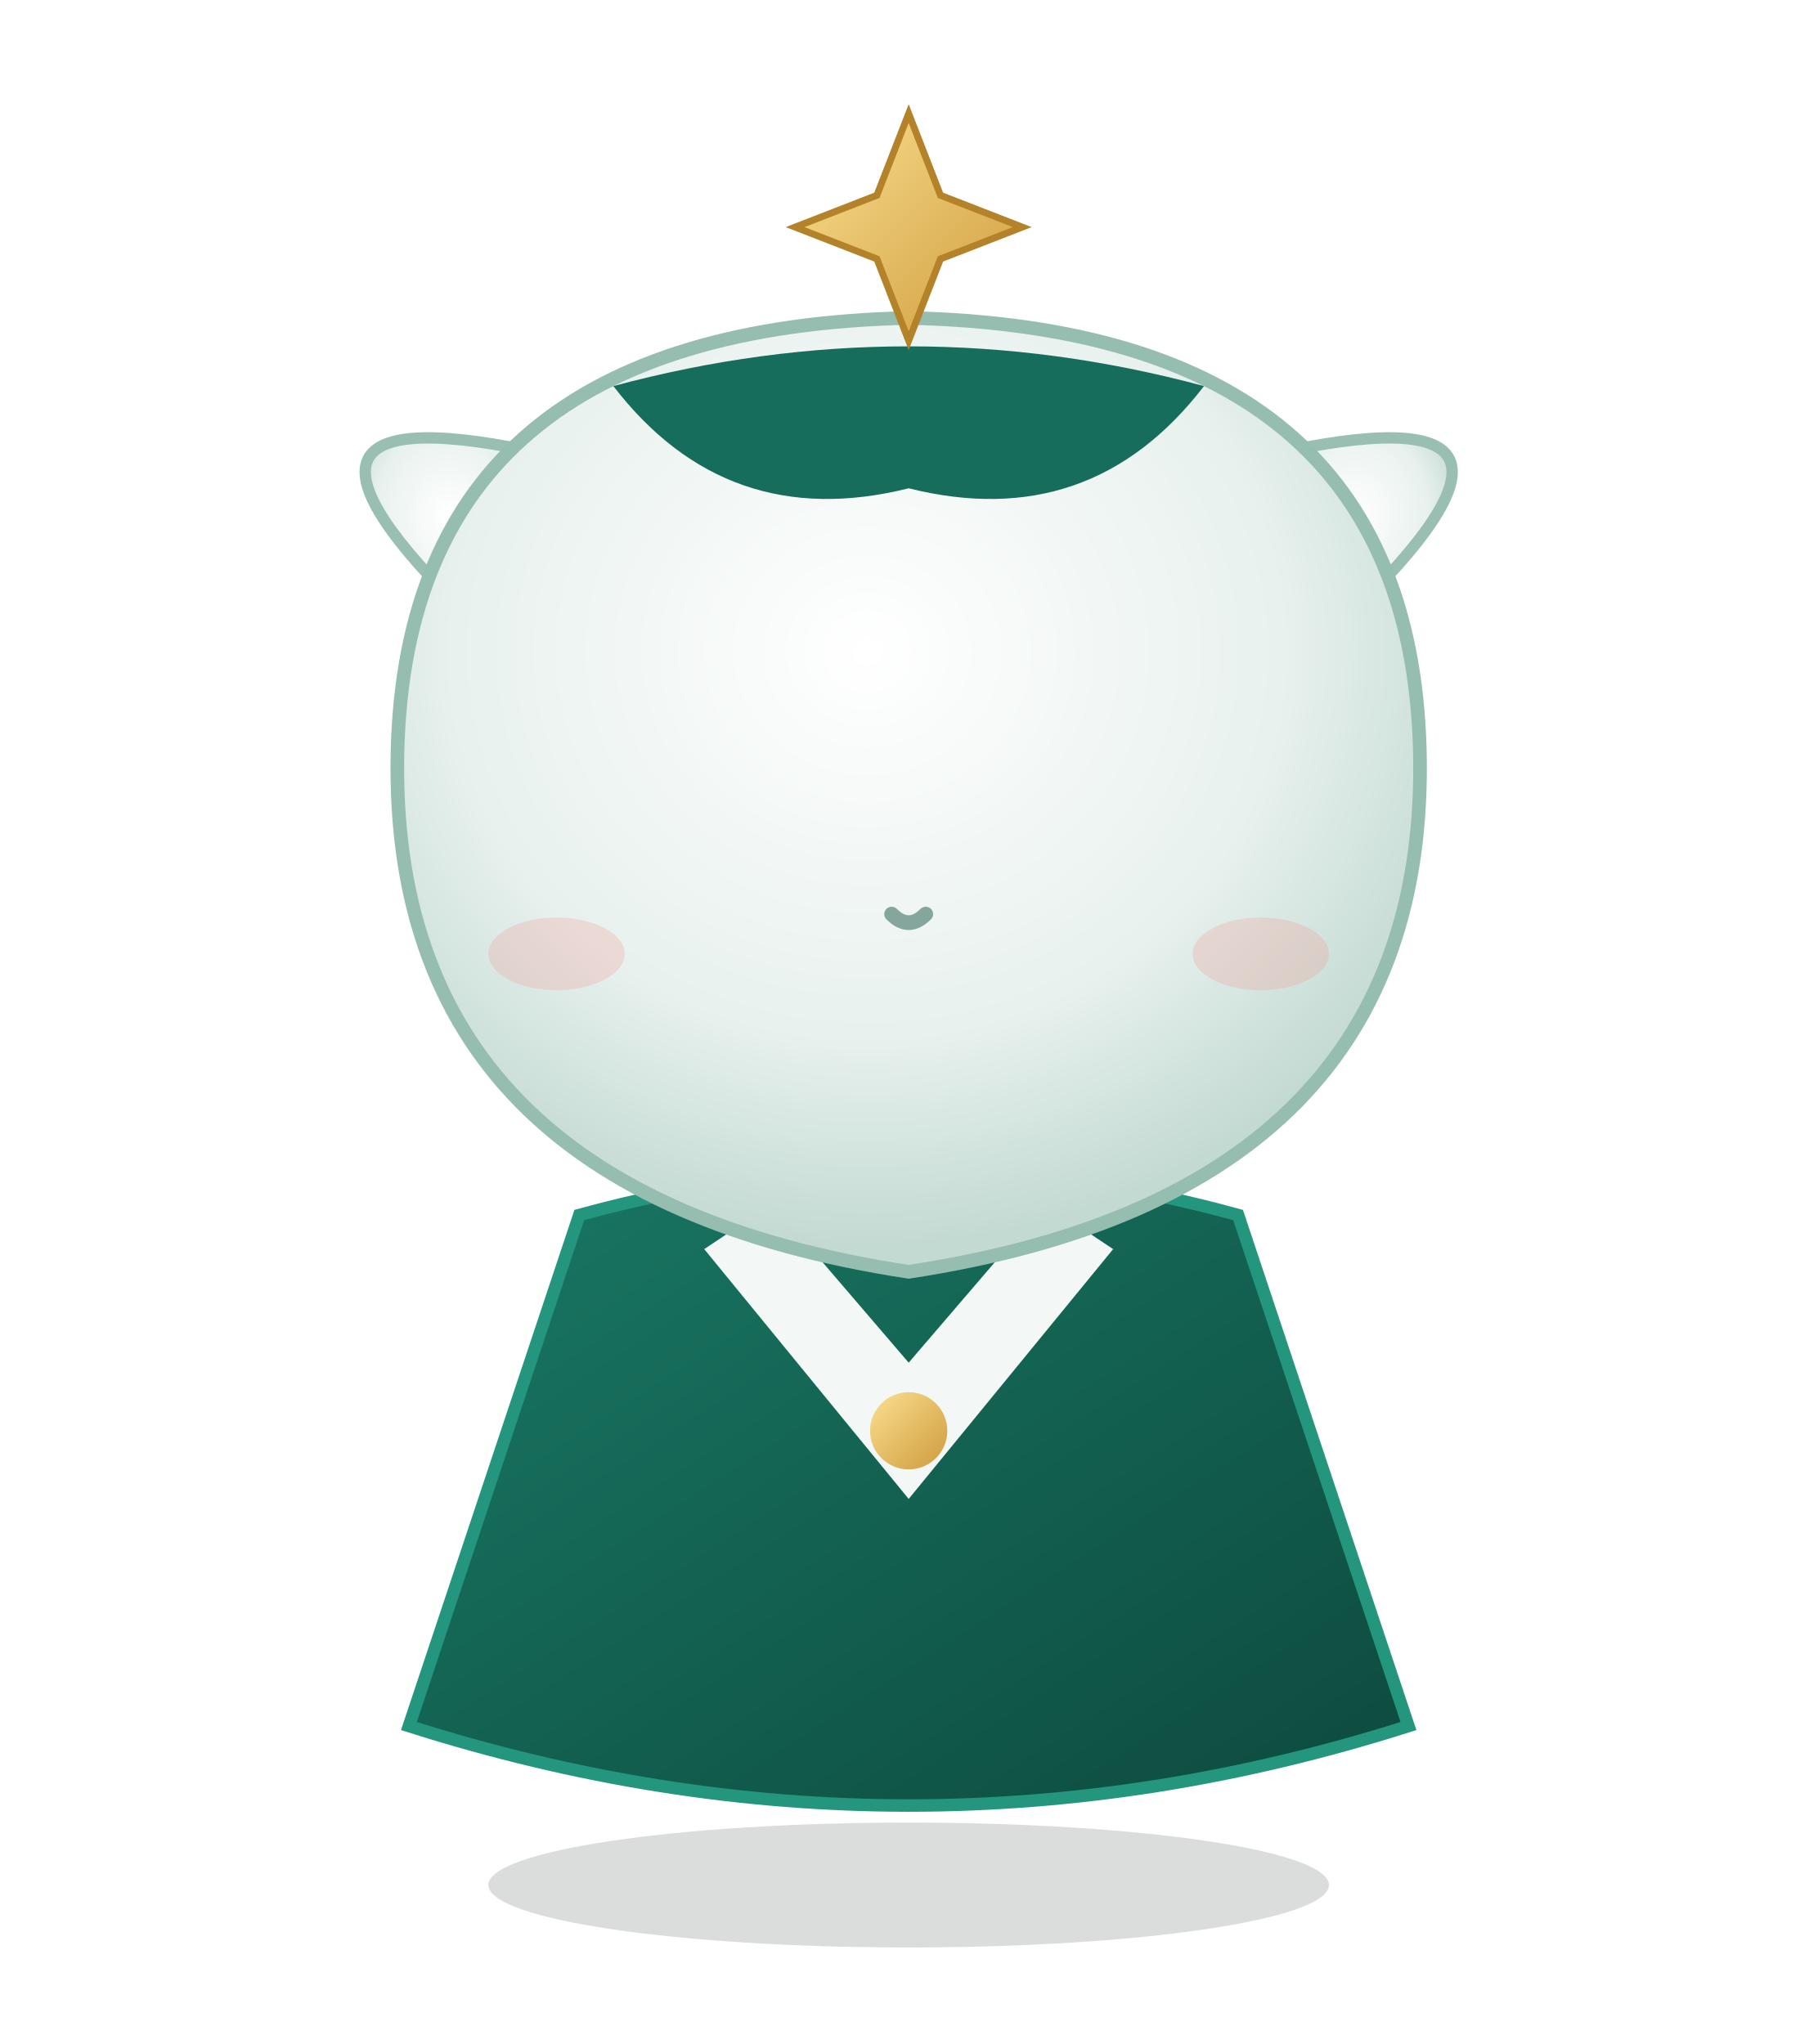
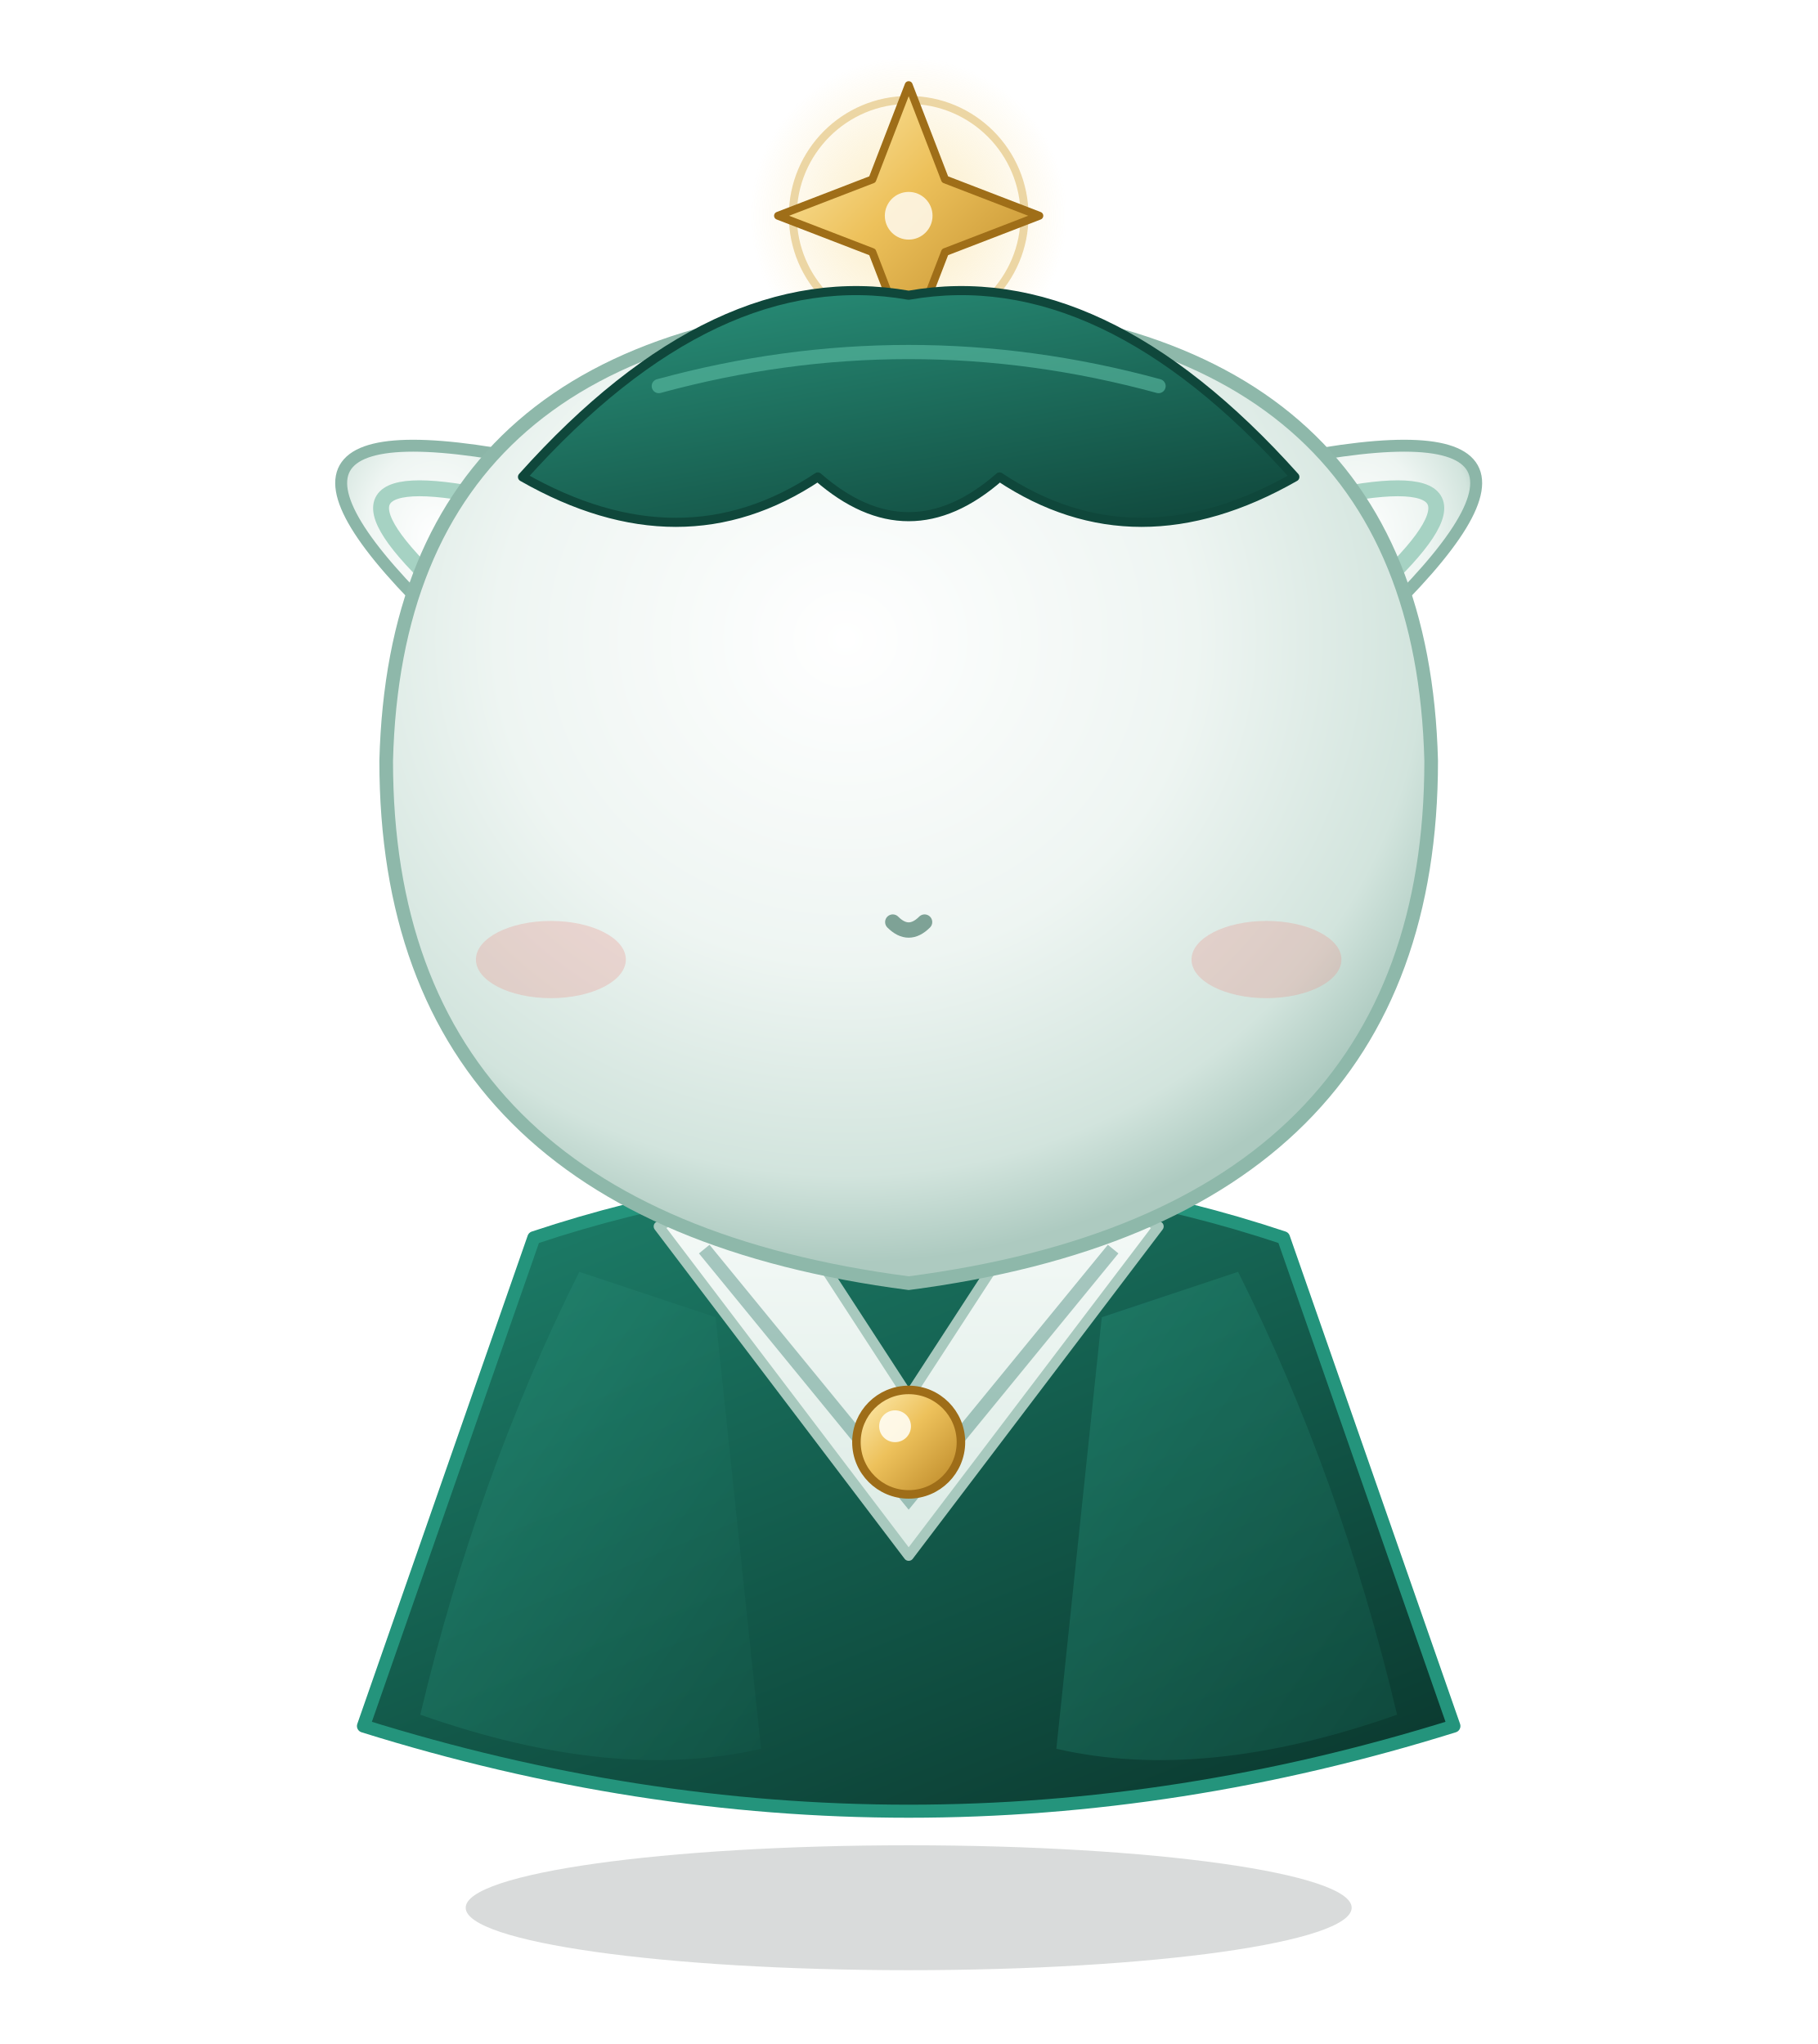
<svg xmlns="http://www.w3.org/2000/svg" viewBox="0 0 160 180">
  <defs>
-     <radialGradient id="skin" cx="46%" cy="35%" r="62%">
-       <stop stop-color="#ffffff" />
-       <stop offset=".65" stop-color="#e8f1ee" />
-       <stop offset="1" stop-color="#c3dad2" />
+     <radialGradient id="sp-face" cx="44%" cy="34%" r="64%">
+       <stop offset="0%" stop-color="#ffffff" />
+       <stop offset="52%" stop-color="#eef5f2" />
+       <stop offset="86%" stop-color="#d2e4dd" />
+       <stop offset="100%" stop-color="#adcac0" />
    </radialGradient>
-     <linearGradient id="mantle" x1="0" y1="0" x2="1" y2="1">
-       <stop stop-color="#197864" />
-       <stop offset="1" stop-color="#0d4a3d" />
+     <linearGradient id="sp-mantle" x1="15%" y1="0%" x2="85%" y2="100%">
+       <stop offset="0%" stop-color="#1d7e69" />
+       <stop offset="55%" stop-color="#125849" />
+       <stop offset="100%" stop-color="#0b3a30" />
    </linearGradient>
-     <linearGradient id="gold" x1="0" y1="0" x2="1" y2="1">
-       <stop stop-color="#fae091" />
-       <stop offset="1" stop-color="#cf9b3c" />
+     <linearGradient id="sp-mantle-wing" x1="0%" y1="0%" x2="100%" y2="100%">
+       <stop offset="0%" stop-color="#27927b" />
+       <stop offset="100%" stop-color="#135748" />
+     </linearGradient>
+     <linearGradient id="sp-hair" x1="20%" y1="0%" x2="80%" y2="100%">
+       <stop offset="0%" stop-color="#288d77" />
+       <stop offset="100%" stop-color="#114b3f" />
+     </linearGradient>
+     <linearGradient id="sp-gold" x1="0%" y1="0%" x2="100%" y2="100%">
+       <stop offset="0%" stop-color="#fff0b8" />
+       <stop offset="45%" stop-color="#edc15b" />
+       <stop offset="100%" stop-color="#b88424" />
+     </linearGradient>
+     <radialGradient id="sp-aura" cx="50%" cy="50%" r="50%">
+       <stop offset="0%" stop-color="#f7d374" stop-opacity="0.45" />
+       <stop offset="100%" stop-color="#f7d374" stop-opacity="0" />
+     </radialGradient>
+     <linearGradient id="sp-collar" x1="0%" y1="0%" x2="0%" y2="100%">
+       <stop offset="0%" stop-color="#f7fbf9" />
+       <stop offset="100%" stop-color="#dcebe5" />
    </linearGradient>
  </defs>
-   <ellipse cx="80" cy="166" rx="37" ry="5.5" fill="#0d1c17" opacity=".15" />
-   <path d="M51 107 Q80 99 109 107 L124 152 Q80 166 36 152Z" fill="url(#mantle)" stroke="#23967d" stroke-width="1.1" />
-   <path d="M62 110 L80 132 L98 110 L92 106 L80 120 L68 106Z" fill="#f3f8f6" />
-   <circle cx="80" cy="126" r="3.4" fill="url(#gold)" />
-   <path d="M40 53 Q21 34 48 40 Q38 48 42 58Z" fill="url(#skin)" stroke="#98bfb1" stroke-width="1" />
-   <path d="M120 53 Q139 34 112 40 Q122 48 118 58Z" fill="url(#skin)" stroke="#98bfb1" stroke-width="1" />
-   <path d="M35 66 Q36 29 80 28 Q124 29 125 66 Q126 105 80 112 Q34 105 35 66Z" fill="url(#skin)" stroke="#95bdb0" stroke-width="1.2" />
-   <path d="M54 34 Q80 27 106 34 Q96 47 80 43 Q64 47 54 34Z" fill="#176d5b" />
-   <path d="M80 10 L82.8 17.2 L90 20 L82.8 22.8 L80 30 L77.2 22.8 L70 20 L77.2 17.2Z" fill="url(#gold)" stroke="#b38229" stroke-width=".6" />
-   <ellipse cx="49" cy="84" rx="6" ry="3.2" fill="#f29b94" opacity=".28" />
-   <ellipse cx="111" cy="84" rx="6" ry="3.2" fill="#f29b94" opacity=".28" />
-   <path d="M78.5 80.5 Q80 82 81.5 80.5" stroke="#85a69c" stroke-width="1.3" fill="none" stroke-linecap="round" />
+   <ellipse cx="80" cy="168" rx="39" ry="5.5" fill="#0d1c17" opacity="0.16" />
+   <circle cx="80" cy="19" r="14" fill="url(#sp-aura)" />
+   <circle cx="80" cy="19" r="10.2" fill="none" stroke="#d8ab4a" stroke-width="0.7" opacity="0.45" />
+   <path d="M80 7.5 L83.2 15.8 L91.5 19 L83.2 22.2 L80 30.5 L76.8 22.2 L68.5 19 L76.8 15.8 Z" fill="url(#sp-gold)" stroke="#9f6e18" stroke-width="0.7" stroke-linejoin="round" />
+   <circle cx="80" cy="19" r="2.1" fill="#fffaf0" opacity="0.85" />
+   <path d="M47 109 Q80 98 113 109 L128 152 Q80 167 32 152 Z" fill="url(#sp-mantle)" stroke="#24947c" stroke-width="1.15" stroke-linejoin="round" />
+   <path d="M51 112 Q42 130 37 151 Q54 157 67 154 L63 116 Z" fill="url(#sp-mantle-wing)" opacity="0.55" />
+   <path d="M109 112 Q118 130 123 151 Q106 157 93 154 L97 116 Z" fill="url(#sp-mantle-wing)" opacity="0.45" />
+   <path d="M58 108 L80 137 L102 108 L93 103 L80 123 L67 103 Z" fill="url(#sp-collar)" stroke="#a8c9be" stroke-width="0.9" stroke-linejoin="round" />
+   <path d="M62 110 L80 132 L98 110" fill="none" stroke="#186a59" stroke-width="1.2" opacity="0.35" />
+   <circle cx="80" cy="127" r="4.6" fill="url(#sp-gold)" stroke="#9e6d18" stroke-width="0.75" />
+   <circle cx="78.8" cy="125.6" r="1.4" fill="#fffdf3" opacity="0.9" />
+   <path d="M39 55 Q17 34 49 41 Q41 51 43 63 Z" fill="url(#sp-face)" stroke="#8cb6a8" stroke-width="1.05" stroke-linejoin="round" />
+   <path d="M39 52 Q26 40 44 44" fill="none" stroke="#a6d2c3" stroke-width="1.4" stroke-linecap="round" />
+   <path d="M121 55 Q143 34 111 41 Q119 51 117 63 Z" fill="url(#sp-face)" stroke="#8cb6a8" stroke-width="1.05" stroke-linejoin="round" />
+   <path d="M121 52 Q134 40 116 44" fill="none" stroke="#a6d2c3" stroke-width="1.4" stroke-linecap="round" />
+   <path d="M34 67 Q35 28 80 27 Q125 28 126 67 Q126 107 80 113 Q34 107 34 67 Z" fill="url(#sp-face)" stroke="#8eb8aa" stroke-width="1.2" />
+   <path d="M46 42 Q63 23 80 26 Q97 23 114 42 Q100 50 88 42 Q80 49 72 42 Q60 50 46 42 Z" fill="url(#sp-hair)" stroke="#0f473b" stroke-width="0.8" stroke-linejoin="round" />
+   <path d="M58 34 Q80 28 102 34" fill="none" stroke="#62c4ac" stroke-width="1.25" stroke-linecap="round" opacity="0.55" />
+   <ellipse cx="48.5" cy="84.5" rx="6.6" ry="3.4" fill="#eb8f88" opacity="0.30" />
+   <ellipse cx="111.5" cy="84.5" rx="6.6" ry="3.4" fill="#eb8f88" opacity="0.30" />
+   <path d="M78.6 81.2 Q80 82.6 81.4 81.2" stroke="#7ea296" stroke-width="1.35" fill="none" stroke-linecap="round" />
</svg>
